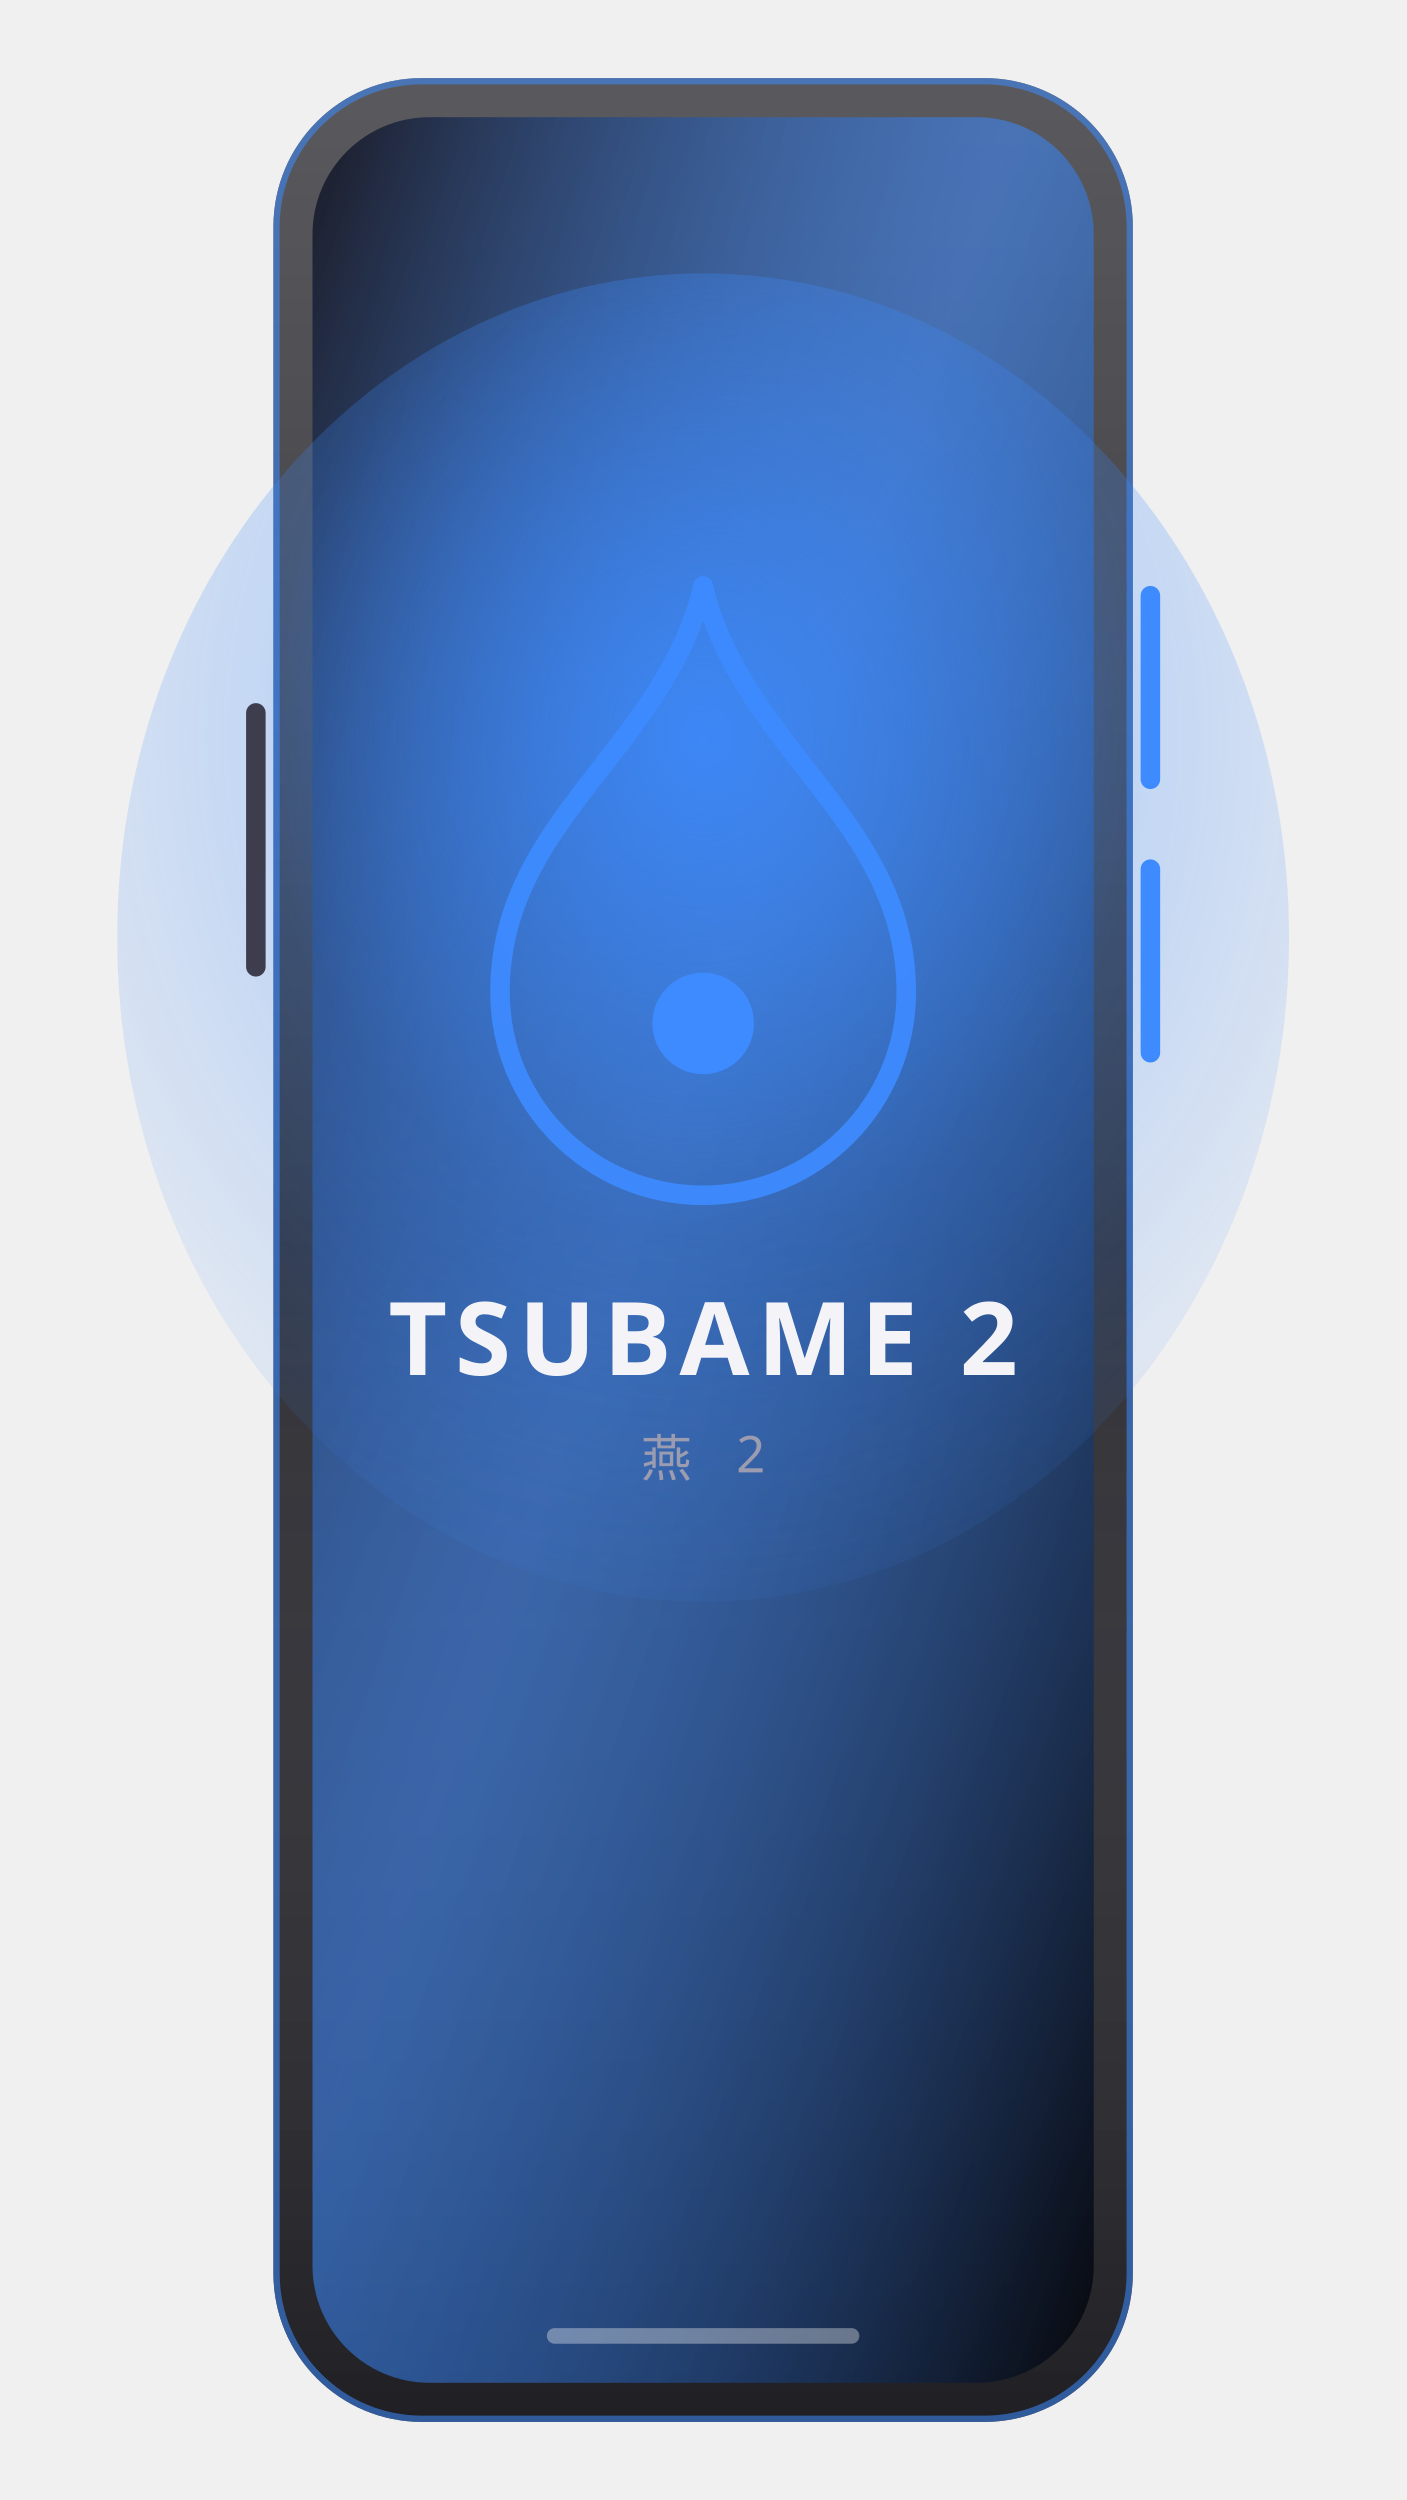
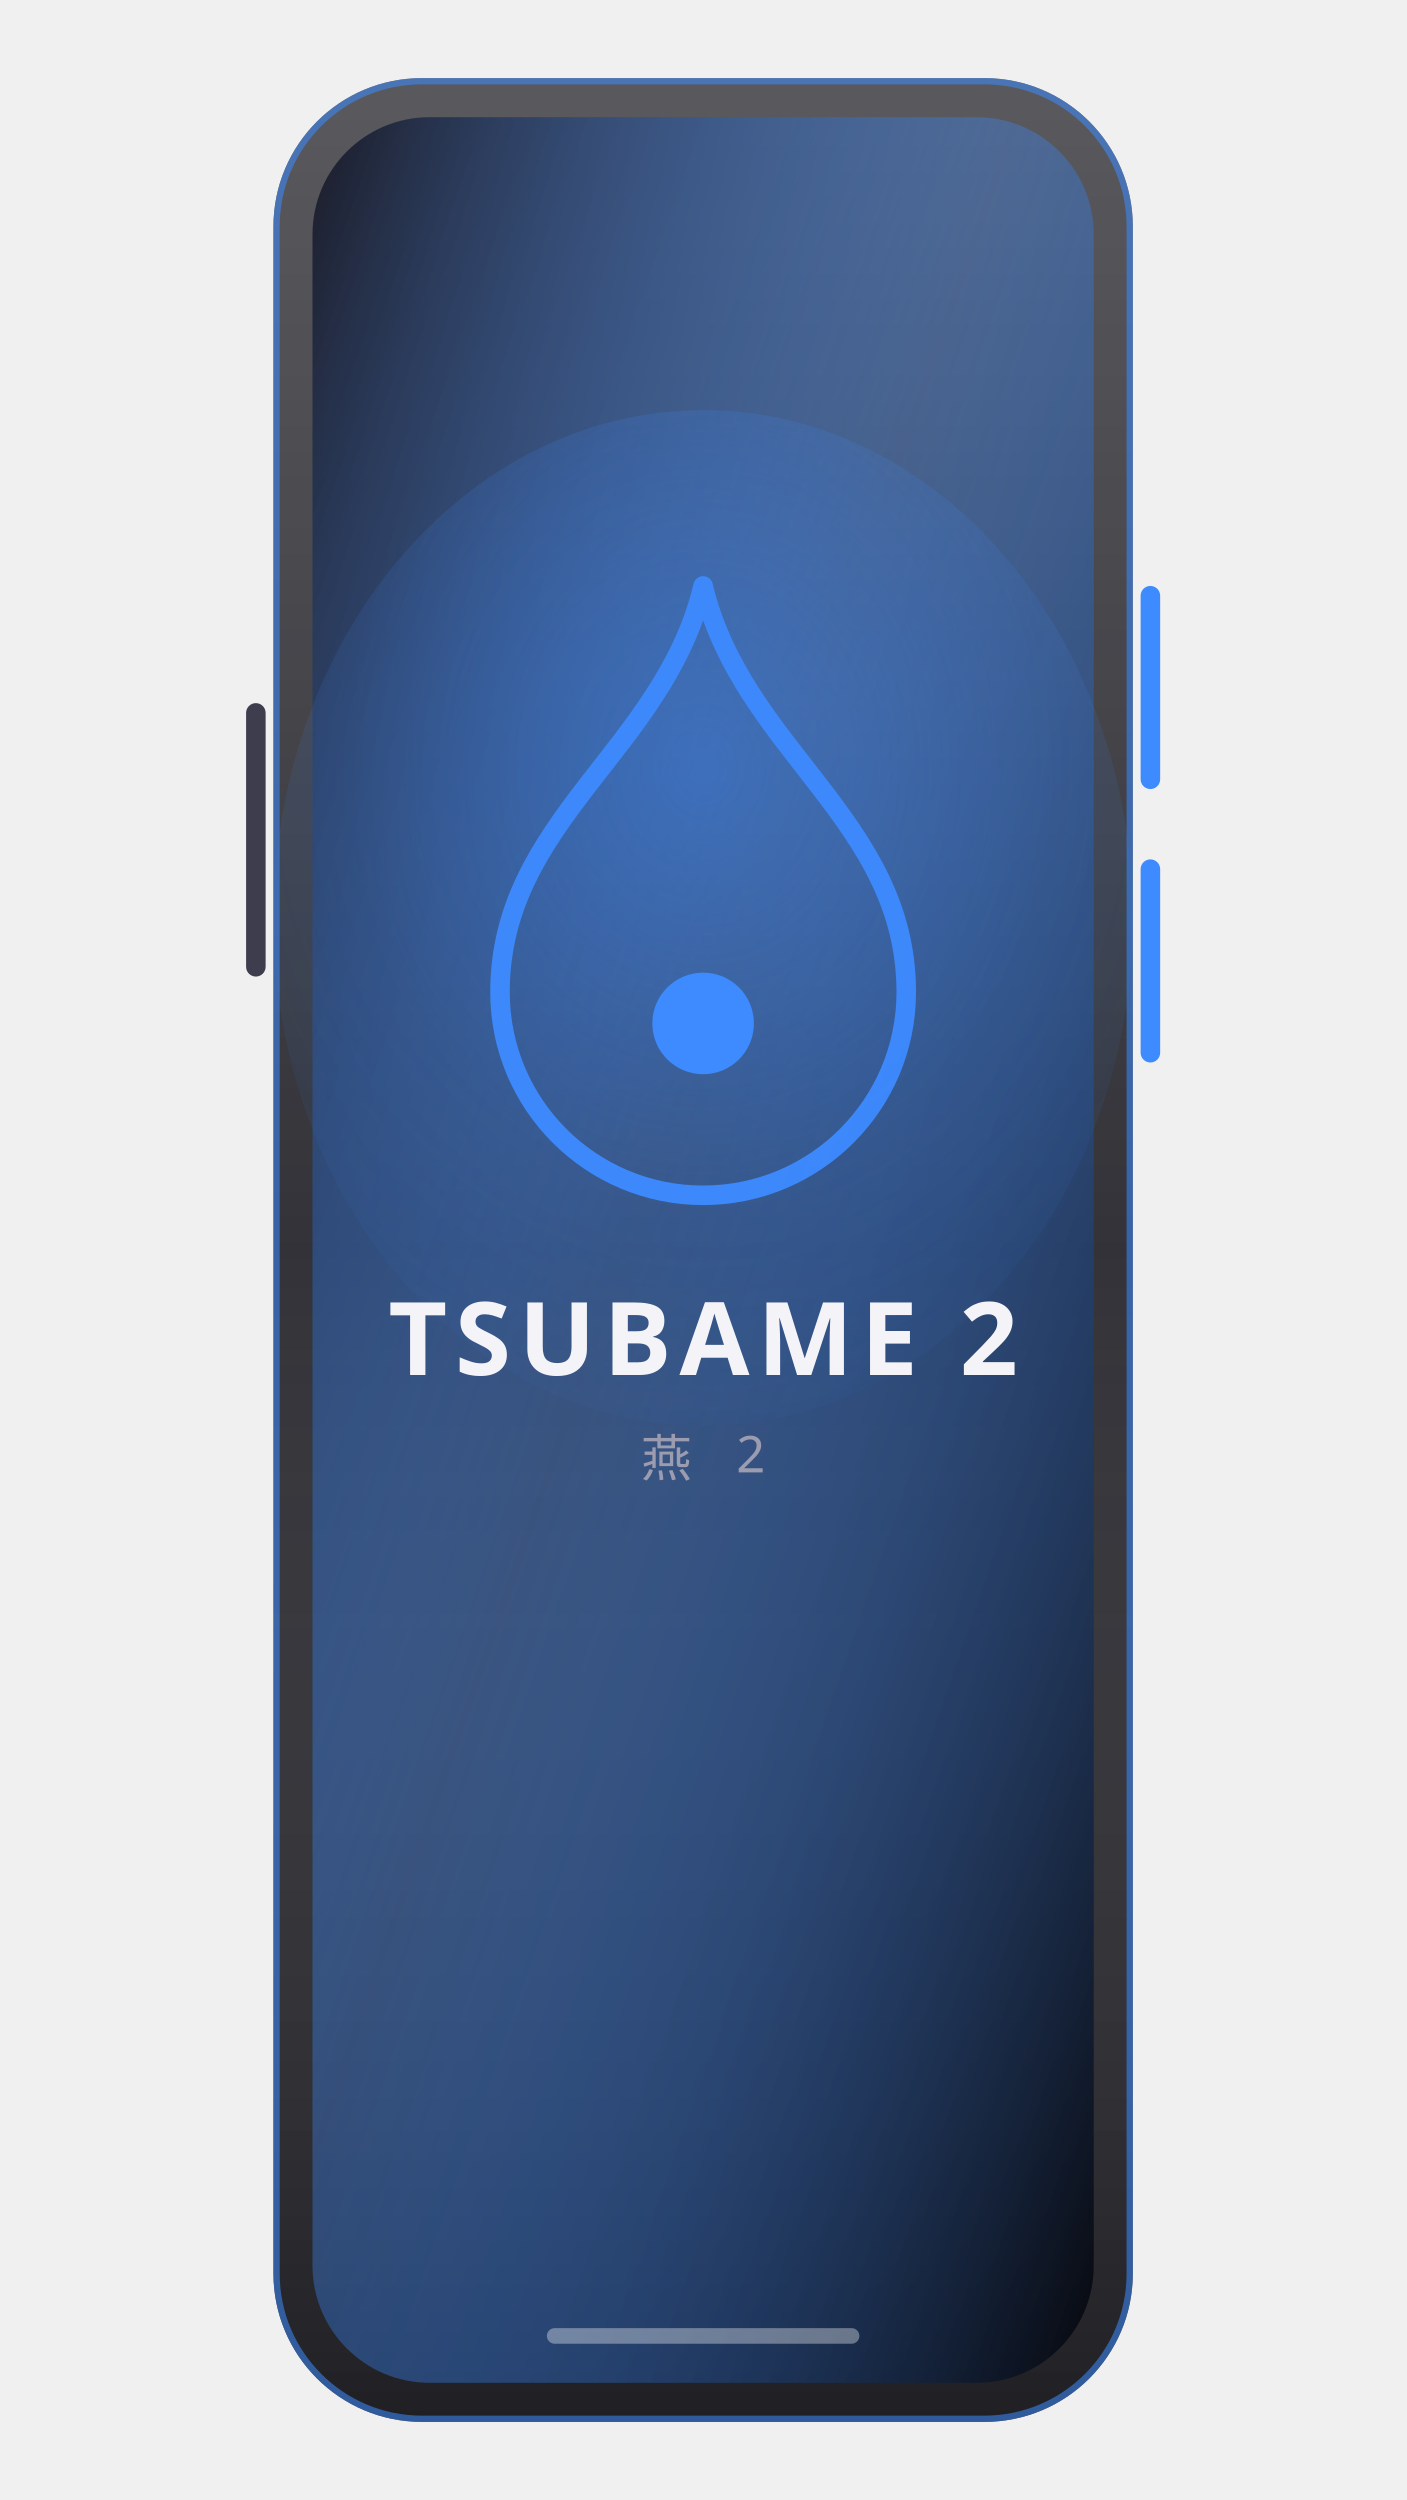
<svg xmlns="http://www.w3.org/2000/svg" viewBox="0 0 360 640" role="img" aria-label="TSUBAME 2">
  <defs>
    <linearGradient id="scrtsubame21" x1="0" y1="0" x2="1" y2="1">
      <stop offset="0" stop-color="#1b1b26" />
-       <stop offset="0.45" stop-color="#3d8bff" stop-opacity="0.55" />
+       <stop offset="0.45" stop-color="#3d8bff" stop-opacity="0.34" />
      <stop offset="1" stop-color="#07070b" />
    </linearGradient>
    <radialGradient id="flaretsubame21" cx="0.5" cy="0.35" r="0.75">
-       <stop offset="0" stop-color="#3d8bff" stop-opacity="0.9" />
-       <stop offset="0.5" stop-color="#3d8bff" stop-opacity="0.25" />
+       <stop offset="0" stop-color="#3d8bff" stop-opacity="0.42" />
+       <stop offset="0.55" stop-color="#3d8bff" stop-opacity="0.12" />
      <stop offset="1" stop-color="#3d8bff" stop-opacity="0" />
    </radialGradient>
    <linearGradient id="metaltsubame21" x1="0" y1="0" x2="0" y2="1">
      <stop offset="0" stop-color="#ffffff" stop-opacity="0.22" />
      <stop offset="0.5" stop-color="#ffffff" stop-opacity="0.04" />
      <stop offset="1" stop-color="#000000" stop-opacity="0.25" />
    </linearGradient>
  </defs>
  <rect x="70" y="20" width="220" height="600" rx="38" fill="#2a2a30" />
  <rect x="70" y="20" width="220" height="600" rx="38" fill="url(#metaltsubame21)" />
  <rect x="70.8" y="20.8" width="218.4" height="598.4" rx="37.2" fill="none" stroke="#3d8bff" stroke-opacity="0.55" stroke-width="1.6" />
  <rect x="80" y="30" width="200" height="580" rx="30" fill="url(#scrtsubame21)" />
-   <ellipse cx="180" cy="240" rx="150" ry="170" fill="url(#flaretsubame21)" />
+   <ellipse cx="180" cy="235" rx="110" ry="130" fill="url(#flaretsubame21)" />
  <path d="M180 150 c-10 42 -52 60 -52 104 a52 52 0 0 0 104 0 c0 -44 -42 -62 -52 -104z" fill="none" stroke="#3d8bff" stroke-width="5" stroke-linejoin="round" opacity="0.95" />
  <circle cx="180" cy="262" r="13" fill="#3d8bff" />
  <text x="180" y="352" font-family="'Noto Sans JP',sans-serif" font-size="26" font-weight="800" fill="#f4f4f8" text-anchor="middle" letter-spacing="2">TSUBAME 2</text>
  <text x="180" y="378" font-family="'Noto Sans JP',sans-serif" font-size="13" fill="#9c9cb0" text-anchor="middle" letter-spacing="4">燕 2</text>
  <rect x="140" y="596" width="80" height="4" rx="2" fill="#ffffff" opacity="0.35" />
  <rect x="292" y="150" width="5" height="52" rx="2.5" fill="#3d8bff" />
  <rect x="292" y="220" width="5" height="52" rx="2.5" fill="#3d8bff" />
  <rect x="63" y="180" width="5" height="70" rx="2.5" fill="#3d3d4e" />
</svg>
